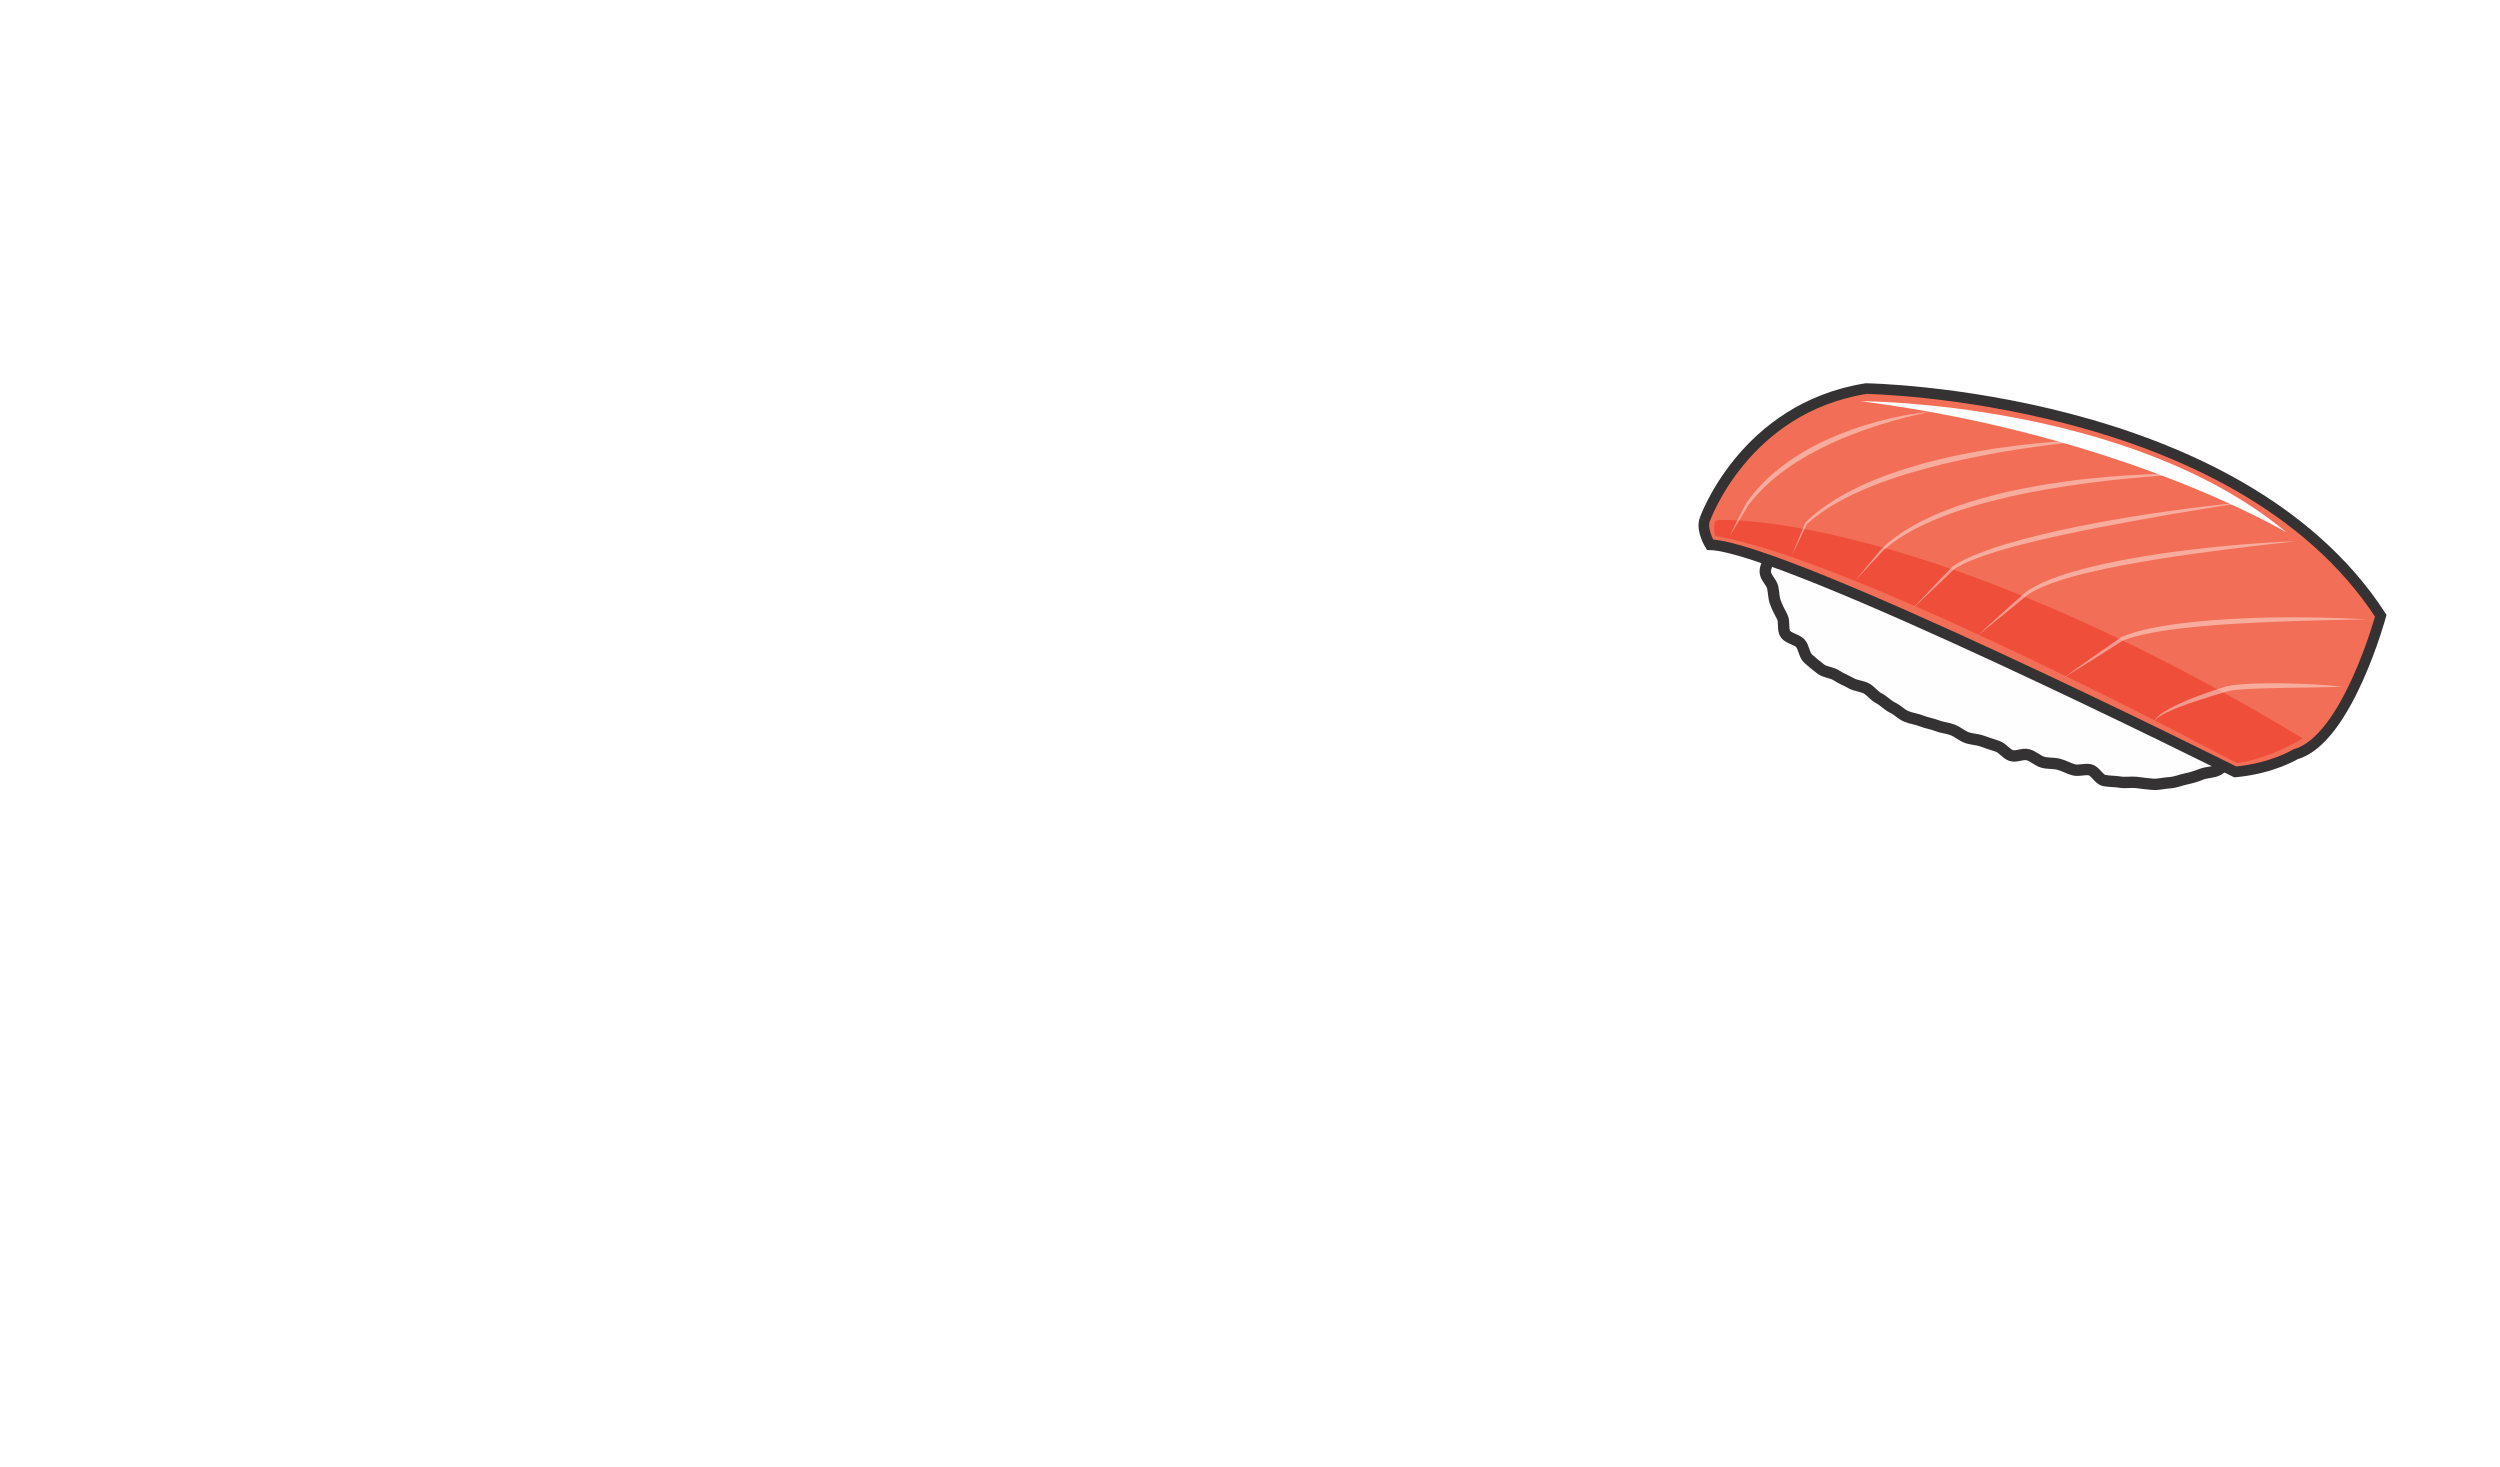
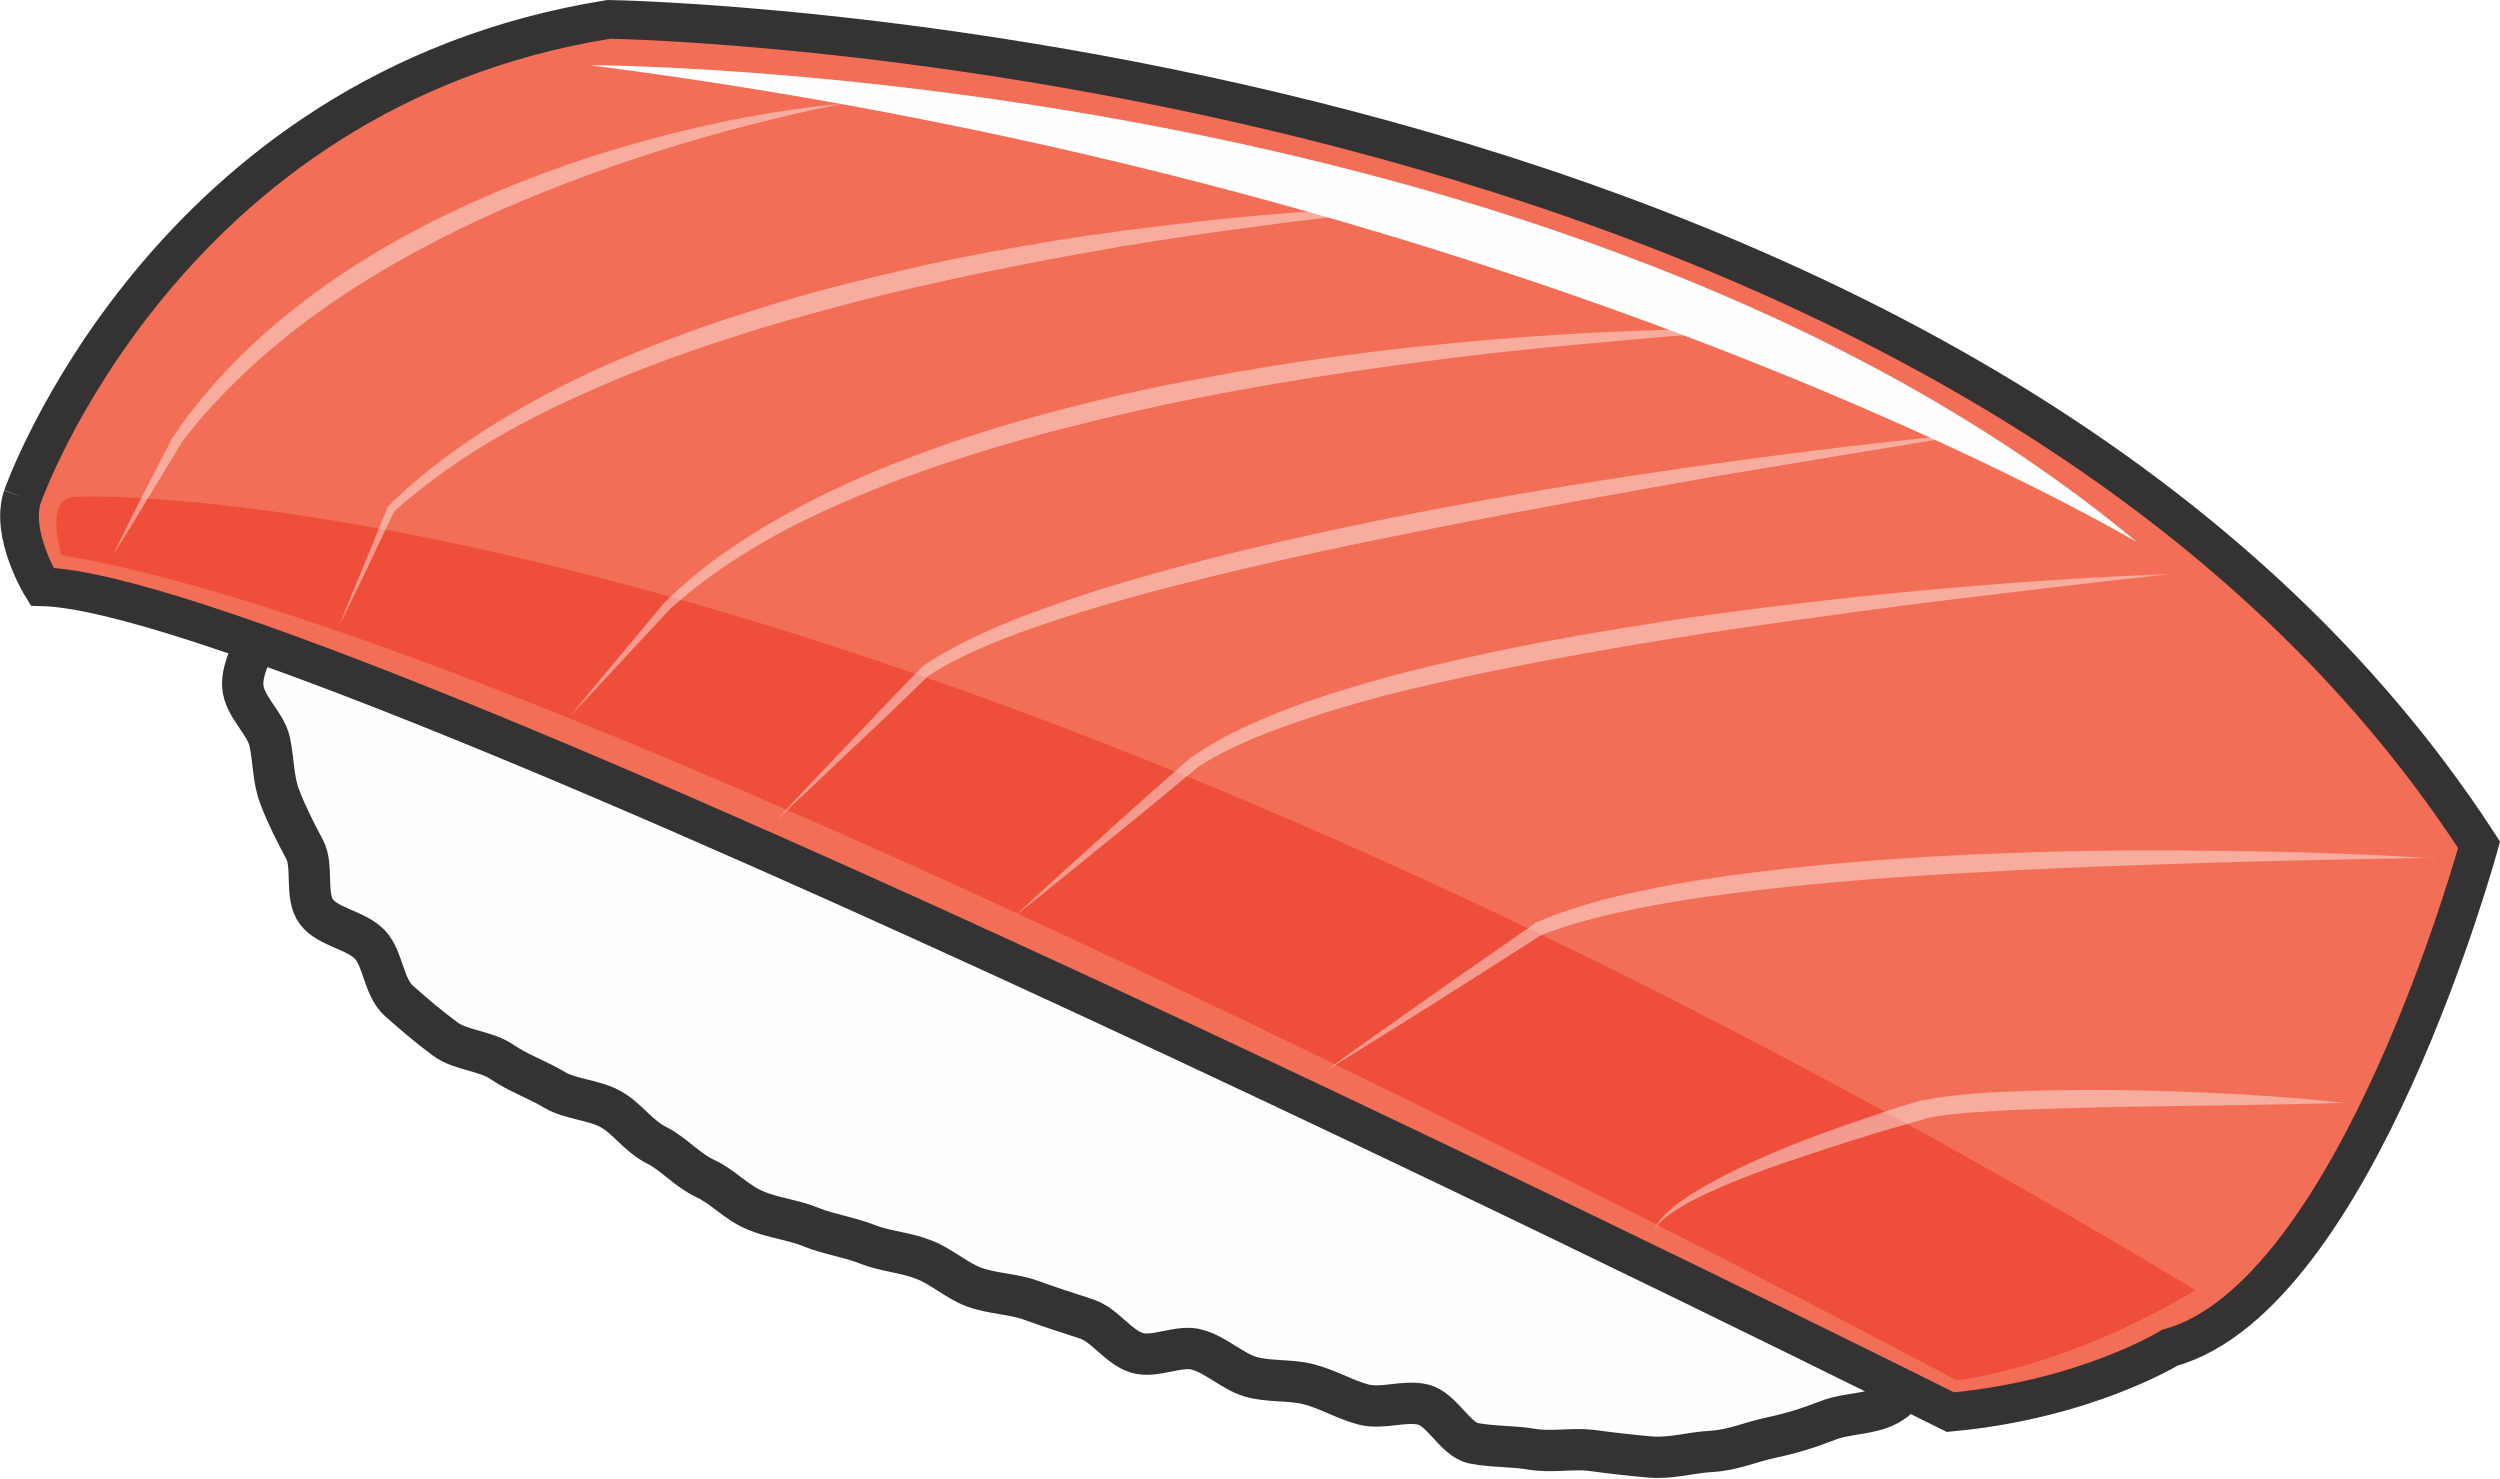
- <svg xmlns="http://www.w3.org/2000/svg" version="1.1" x="0" y="0" width="1198.786" height="703.434" viewBox="0, 0, 1198.786, 703.434" id="svg515">
-   <defs id="defs326">
-     <linearGradient id="Gradient_1" gradientUnits="userSpaceOnUse" x1="12316.9" y1="9886.52" x2="16264.7" y2="9886.52" gradientTransform="matrix(0.072,0,0,0.072,-592.087,-490.172)">
-       <stop offset="0" stop-color="#7093A4" id="stop2" />
-       <stop offset="0.039" stop-color="#7093A4" id="stop4" />
-       <stop offset="0.341" stop-color="#7498A9" id="stop6" />
-       <stop offset="1" stop-color="#799DAF" id="stop8" />
-       <stop offset="1" stop-color="#799DAF" id="stop10" />
-     </linearGradient>
-     <linearGradient id="Gradient_2" gradientUnits="userSpaceOnUse" x1="10937.5" y1="8475.239" x2="10878.7" y2="9788.41" gradientTransform="matrix(0.072,0,0,0.072,-592.087,-490.172)">
-       <stop offset="0" stop-color="#FBBB78" id="stop13" />
-       <stop offset="0.102" stop-color="#FBB66A" id="stop15" />
-       <stop offset="0.569" stop-color="#FBB159" id="stop17" />
-       <stop offset="1" stop-color="#C9842E" id="stop19" />
-     </linearGradient>
-     <linearGradient id="Gradient_3" gradientUnits="userSpaceOnUse" x1="11790.7" y1="8210.891" x2="11617.5" y2="9764.99" gradientTransform="matrix(0.072,0,0,0.072,-592.087,-490.172)">
-       <stop offset="0" stop-color="#FBBB78" id="stop22" />
-       <stop offset="0.102" stop-color="#FBB66A" id="stop24" />
-       <stop offset="0.569" stop-color="#FBB159" id="stop26" />
-       <stop offset="1" stop-color="#C9842E" id="stop28" />
-     </linearGradient>
-     <linearGradient id="Gradient_4" gradientUnits="userSpaceOnUse" x1="9357.391" y1="10142.8" x2="12957.7" y2="10521.2" gradientTransform="matrix(0.072,0,0,0.072,-592.087,-490.172)">
-       <stop offset="0" stop-color="#000000" id="stop31" />
-       <stop offset="0.361" stop-color="#000000" id="stop33" />
-       <stop offset="0.62" stop-color="#515151" id="stop35" />
-       <stop offset="0.678" stop-color="#909090" id="stop37" />
-       <stop offset="0.761" stop-color="#515151" id="stop39" />
-       <stop offset="1" stop-color="#000000" id="stop41" />
-     </linearGradient>
-     <linearGradient id="Gradient_5" gradientUnits="userSpaceOnUse" x1="19242.5" y1="12262.8" x2="18446.201" y2="13096.101" gradientTransform="matrix(0.072,0,0,0.072,-592.087,-490.172)">
-       <stop offset="0" stop-color="#D5443A" id="stop44" />
-       <stop offset="0.651" stop-color="#E79B80" id="stop46" />
-       <stop offset="0.871" stop-color="#FFFFFF" id="stop48" />
-       <stop offset="1" stop-color="#FFFFFF" id="stop50" />
-     </linearGradient>
-     <linearGradient id="Gradient_6" gradientUnits="userSpaceOnUse" x1="19065.9" y1="12522" x2="18359.301" y2="13301.102" gradientTransform="matrix(0.072,0,0,0.072,-592.087,-490.172)">
-       <stop offset="0" stop-color="#D5443A" id="stop53" />
-       <stop offset="0.651" stop-color="#E79B80" id="stop55" />
-       <stop offset="0.871" stop-color="#FFFFFF" id="stop57" />
-       <stop offset="1" stop-color="#FFFFFF" id="stop59" />
-     </linearGradient>
-     <linearGradient id="Gradient_7" gradientUnits="userSpaceOnUse" x1="19036.301" y1="12359.5" x2="18329.701" y2="13138.7" gradientTransform="matrix(0.072,0,0,0.072,-592.087,-490.172)">
-       <stop offset="0" stop-color="#D5443A" id="stop62" />
-       <stop offset="0.651" stop-color="#E79B80" id="stop64" />
-       <stop offset="0.871" stop-color="#FFFFFF" id="stop66" />
-       <stop offset="1" stop-color="#FFFFFF" id="stop68" />
-     </linearGradient>
-     <linearGradient id="Gradient_8" gradientUnits="userSpaceOnUse" x1="18111.799" y1="11442" x2="13042.8" y2="11442" gradientTransform="matrix(0.072,0,0,0.072,-592.087,-490.172)">
-       <stop offset="0" stop-color="#F16244" id="stop71" />
-       <stop offset="0.29" stop-color="#F8AB8E" id="stop73" />
-       <stop offset="0.388" stop-color="#FFFFFF" id="stop75" />
-       <stop offset="1" stop-color="#FFFFFF" id="stop77" />
-     </linearGradient>
-     <linearGradient id="Gradient_9" gradientUnits="userSpaceOnUse" x1="15904.9" y1="11481" x2="14595.701" y2="11154.601" gradientTransform="matrix(0.072,0,0,0.072,-592.087,-490.172)">
-       <stop offset="0" stop-color="#F16244" id="stop80" />
-       <stop offset="0.122" stop-color="#F16244" id="stop82" />
-       <stop offset="0.231" stop-color="#F26D4A" id="stop84" />
-       <stop offset="0.322" stop-color="#F37952" id="stop86" />
-       <stop offset="0.722" stop-color="#FAB799" id="stop88" />
-       <stop offset="1" stop-color="#FFFFFF" id="stop90" />
-     </linearGradient>
-     <linearGradient id="Gradient_10" gradientUnits="userSpaceOnUse" x1="15149.699" y1="11268.399" x2="13869.6" y2="10949.3" gradientTransform="matrix(0.072,0,0,0.072,-592.087,-490.172)">
-       <stop offset="0" stop-color="#F16244" id="stop93" />
-       <stop offset="0.122" stop-color="#F16244" id="stop95" />
-       <stop offset="0.231" stop-color="#F26D4A" id="stop97" />
-       <stop offset="0.322" stop-color="#F37952" id="stop99" />
-       <stop offset="0.722" stop-color="#FAB799" id="stop101" />
-       <stop offset="1" stop-color="#FFFFFF" id="stop103" />
-     </linearGradient>
-     <linearGradient id="Gradient_11" gradientUnits="userSpaceOnUse" x1="14480.4" y1="11049" x2="13114.2" y2="10708.4" gradientTransform="matrix(0.072,0,0,0.072,-592.087,-490.172)">
-       <stop offset="0" stop-color="#F16244" id="stop106" />
-       <stop offset="0.122" stop-color="#F16244" id="stop108" />
-       <stop offset="0.231" stop-color="#F26D4A" id="stop110" />
-       <stop offset="0.322" stop-color="#F37952" id="stop112" />
-       <stop offset="0.722" stop-color="#FAB799" id="stop114" />
-       <stop offset="1" stop-color="#FFFFFF" id="stop116" />
-     </linearGradient>
-     <linearGradient id="Gradient_12" gradientUnits="userSpaceOnUse" x1="16569" y1="11681.5" x2="15266.199" y2="11356.7" gradientTransform="matrix(0.072,0,0,0.072,-592.087,-490.172)">
-       <stop offset="0" stop-color="#F16244" id="stop119" />
-       <stop offset="0.122" stop-color="#F16244" id="stop121" />
-       <stop offset="0.231" stop-color="#F26D4A" id="stop123" />
-       <stop offset="0.322" stop-color="#F37952" id="stop125" />
-       <stop offset="0.722" stop-color="#FAB799" id="stop127" />
-       <stop offset="1" stop-color="#FFFFFF" id="stop129" />
-     </linearGradient>
-     <linearGradient id="Gradient_13" gradientUnits="userSpaceOnUse" x1="17384.102" y1="11934.801" x2="15977.101" y2="11583.9" gradientTransform="matrix(0.072,0,0,0.072,-592.087,-490.172)">
-       <stop offset="0" stop-color="#F16244" id="stop132" />
-       <stop offset="0.122" stop-color="#F16244" id="stop134" />
-       <stop offset="0.231" stop-color="#F26D4A" id="stop136" />
-       <stop offset="0.322" stop-color="#F37952" id="stop138" />
-       <stop offset="0.722" stop-color="#FAB799" id="stop140" />
-       <stop offset="1" stop-color="#FFFFFF" id="stop142" />
-     </linearGradient>
-     <linearGradient id="Gradient_14" gradientUnits="userSpaceOnUse" x1="18037.301" y1="11719.399" x2="17271.4" y2="12433.699" gradientTransform="matrix(0.072,0,0,0.072,-592.087,-490.172)">
-       <stop offset="0" stop-color="#D5443A" id="stop145" />
-       <stop offset="0.651" stop-color="#E79B80" id="stop147" />
-       <stop offset="0.871" stop-color="#FFFFFF" id="stop149" />
-       <stop offset="1" stop-color="#FFFFFF" id="stop151" />
-     </linearGradient>
-     <linearGradient id="Gradient_15" gradientUnits="userSpaceOnUse" x1="17783.6" y1="11893.3" x2="17325.6" y2="12454.5" gradientTransform="matrix(0.072,0,0,0.072,-592.087,-490.172)">
-       <stop offset="0" stop-color="#D5443A" id="stop154" />
-       <stop offset="0.651" stop-color="#E79B80" id="stop156" />
-       <stop offset="0.871" stop-color="#FFFFFF" id="stop158" />
-       <stop offset="1" stop-color="#FFFFFF" id="stop160" />
-     </linearGradient>
-     <linearGradient id="Gradient_16" gradientUnits="userSpaceOnUse" x1="17598.199" y1="12587.2" x2="17658.199" y2="12397.8" gradientTransform="matrix(0.072,0,0,0.072,-592.087,-490.172)">
-       <stop offset="0" stop-color="#D5443A" id="stop163" />
-       <stop offset="0.651" stop-color="#E79B80" id="stop165" />
-       <stop offset="0.871" stop-color="#FFFFFF" id="stop167" />
-       <stop offset="1" stop-color="#FFFFFF" id="stop169" />
-     </linearGradient>
-     <linearGradient id="Gradient_17" gradientUnits="userSpaceOnUse" x1="12385.898" y1="12509.4" x2="12385.898" y2="10046.7" gradientTransform="matrix(0.072,0,0,0.072,-592.087,-490.172)">
-       <stop offset="0" stop-color="#008C54" id="stop172" />
-       <stop offset="0.271" stop-color="#355E4B" id="stop174" />
-       <stop offset="0.31" stop-color="#355E4B" id="stop176" />
-       <stop offset="0.671" stop-color="#00A859" id="stop178" />
-       <stop offset="0.71" stop-color="#00A859" id="stop180" />
-       <stop offset="0.969" stop-color="#49B753" id="stop182" />
-       <stop offset="1" stop-color="#49B753" id="stop184" />
-     </linearGradient>
-     <radialGradient id="Gradient_18" gradientUnits="userSpaceOnUse" cx="12195.3" cy="11085.6" r="163.803" gradientTransform="matrix(0.072,0,0,0.072,-592.087,-490.172)">
-       <stop offset="0" stop-color="#FEFEFE" id="stop187" />
-       <stop offset="0.188" stop-color="#F7AB9A" id="stop189" />
-       <stop offset="1" stop-color="#F05936" id="stop191" />
-     </radialGradient>
-     <radialGradient id="Gradient_19" gradientUnits="userSpaceOnUse" cx="11801" cy="11206.9" r="163.803" gradientTransform="matrix(0.072,0,0,0.072,-592.087,-490.172)">
-       <stop offset="0" stop-color="#FEFEFE" id="stop194" />
-       <stop offset="0.188" stop-color="#F7AB9A" id="stop196" />
-       <stop offset="1" stop-color="#F05936" id="stop198" />
-     </radialGradient>
-     <radialGradient id="Gradient_20" gradientUnits="userSpaceOnUse" cx="12660.5" cy="10984.5" r="163.803" gradientTransform="matrix(0.072,0,0,0.072,-592.087,-490.172)">
-       <stop offset="0" stop-color="#FEFEFE" id="stop201" />
-       <stop offset="0.188" stop-color="#F7AB9A" id="stop203" />
-       <stop offset="1" stop-color="#F05936" id="stop205" />
-     </radialGradient>
-     <radialGradient id="Gradient_21" gradientUnits="userSpaceOnUse" cx="13085.1" cy="11085.6" r="163.803" gradientTransform="matrix(0.072,0,0,0.072,-592.087,-490.172)">
-       <stop offset="0" stop-color="#FEFEFE" id="stop208" />
-       <stop offset="0.188" stop-color="#F7AB9A" id="stop210" />
-       <stop offset="1" stop-color="#F05936" id="stop212" />
-     </radialGradient>
-     <radialGradient id="Gradient_22" gradientUnits="userSpaceOnUse" cx="13529.9" cy="11308" r="163.823" gradientTransform="matrix(0.072,0,0,0.072,-592.087,-490.172)">
-       <stop offset="0" stop-color="#FEFEFE" id="stop215" />
-       <stop offset="0.188" stop-color="#F7AB9A" id="stop217" />
-       <stop offset="1" stop-color="#F05936" id="stop219" />
-     </radialGradient>
-     <radialGradient id="Gradient_23" gradientUnits="userSpaceOnUse" cx="13893.9" cy="11409.1" r="163.783" gradientTransform="matrix(0.072,0,0,0.072,-592.087,-490.172)">
-       <stop offset="0" stop-color="#FEFEFE" id="stop222" />
-       <stop offset="0.188" stop-color="#F7AB9A" id="stop224" />
-       <stop offset="1" stop-color="#F05936" id="stop226" />
-     </radialGradient>
-     <radialGradient id="Gradient_24" gradientUnits="userSpaceOnUse" cx="14257.9" cy="11631.6" r="163.791" gradientTransform="matrix(0.072,0,0,0.072,-592.087,-490.172)">
-       <stop offset="0" stop-color="#FEFEFE" id="stop229" />
-       <stop offset="0.188" stop-color="#F7AB9A" id="stop231" />
-       <stop offset="1" stop-color="#F05936" id="stop233" />
-     </radialGradient>
-     <radialGradient id="Gradient_25" gradientUnits="userSpaceOnUse" cx="14480.401" cy="11854" r="163.791" gradientTransform="matrix(0.072,0,0,0.072,-592.087,-490.172)">
-       <stop offset="0" stop-color="#FEFEFE" id="stop236" />
-       <stop offset="0.188" stop-color="#F7AB9A" id="stop238" />
-       <stop offset="1" stop-color="#F05936" id="stop240" />
-     </radialGradient>
-     <radialGradient id="Gradient_26" gradientUnits="userSpaceOnUse" cx="14035.5" cy="11975.3" r="163.819" gradientTransform="matrix(0.072,0,0,0.072,-592.087,-490.172)">
-       <stop offset="0" stop-color="#FEFEFE" id="stop243" />
-       <stop offset="0.188" stop-color="#F7AB9A" id="stop245" />
-       <stop offset="1" stop-color="#F05936" id="stop247" />
-     </radialGradient>
-     <radialGradient id="Gradient_27" gradientUnits="userSpaceOnUse" cx="13636.2" cy="11721.4" r="166.213" gradientTransform="matrix(0.072,0,0,0.072,-592.087,-490.172)">
-       <stop offset="0" stop-color="#FEFEFE" id="stop250" />
-       <stop offset="0.188" stop-color="#F7AB9A" id="stop252" />
-       <stop offset="1" stop-color="#F05936" id="stop254" />
-     </radialGradient>
-     <radialGradient id="Gradient_28" gradientUnits="userSpaceOnUse" cx="13236.7" cy="11520.3" r="163.803" gradientTransform="matrix(0.072,0,0,0.072,-592.087,-490.172)">
-       <stop offset="0" stop-color="#FEFEFE" id="stop257" />
-       <stop offset="0.188" stop-color="#F7AB9A" id="stop259" />
-       <stop offset="1" stop-color="#F05936" id="stop261" />
-     </radialGradient>
-     <radialGradient id="Gradient_29" gradientUnits="userSpaceOnUse" cx="12791.8" cy="11399" r="163.819" gradientTransform="matrix(0.072,0,0,0.072,-592.087,-490.172)">
-       <stop offset="0" stop-color="#FEFEFE" id="stop264" />
-       <stop offset="0.188" stop-color="#F7AB9A" id="stop266" />
-       <stop offset="1" stop-color="#F05936" id="stop268" />
-     </radialGradient>
-     <radialGradient id="Gradient_30" gradientUnits="userSpaceOnUse" cx="12262.1" cy="11355.5" r="168.28" gradientTransform="matrix(0.072,0,0,0.072,-592.087,-490.172)">
-       <stop offset="0" stop-color="#FEFEFE" id="stop271" />
-       <stop offset="0.188" stop-color="#F7AB9A" id="stop273" />
-       <stop offset="1" stop-color="#F05936" id="stop275" />
-     </radialGradient>
-     <radialGradient id="Gradient_31" gradientUnits="userSpaceOnUse" cx="11918.3" cy="11476.9" r="168.28" gradientTransform="matrix(0.072,0,0,0.072,-592.087,-490.172)">
-       <stop offset="0" stop-color="#FEFEFE" id="stop278" />
-       <stop offset="0.188" stop-color="#F7AB9A" id="stop280" />
-       <stop offset="1" stop-color="#F05936" id="stop282" />
-     </radialGradient>
-     <radialGradient id="Gradient_32" gradientUnits="userSpaceOnUse" cx="12343" cy="11719.6" r="168.28" gradientTransform="matrix(0.072,0,0,0.072,-592.087,-490.172)">
-       <stop offset="0" stop-color="#FEFEFE" id="stop285" />
-       <stop offset="0.188" stop-color="#F7AB9A" id="stop287" />
-       <stop offset="1" stop-color="#F05936" id="stop289" />
-     </radialGradient>
-     <radialGradient id="Gradient_33" gradientUnits="userSpaceOnUse" cx="12767.6" cy="11780.2" r="168.291" gradientTransform="matrix(0.072,0,0,0.072,-592.087,-490.172)">
-       <stop offset="0" stop-color="#FEFEFE" id="stop292" />
-       <stop offset="0.188" stop-color="#F7AB9A" id="stop294" />
-       <stop offset="1" stop-color="#F05936" id="stop296" />
-     </radialGradient>
-     <radialGradient id="Gradient_34" gradientUnits="userSpaceOnUse" cx="13192.3" cy="11921.8" r="168.283" gradientTransform="matrix(0.072,0,0,0.072,-592.087,-490.172)">
-       <stop offset="0" stop-color="#FEFEFE" id="stop299" />
-       <stop offset="0.188" stop-color="#F7AB9A" id="stop301" />
-       <stop offset="1" stop-color="#F05936" id="stop303" />
-     </radialGradient>
-     <radialGradient id="Gradient_35" gradientUnits="userSpaceOnUse" cx="13616.9" cy="12002.7" r="168.295" gradientTransform="matrix(0.072,0,0,0.072,-592.087,-490.172)">
-       <stop offset="0" stop-color="#FEFEFE" id="stop306" />
-       <stop offset="0.188" stop-color="#F7AB9A" id="stop308" />
-       <stop offset="1" stop-color="#F05936" id="stop310" />
-     </radialGradient>
-     <linearGradient id="Gradient_36" gradientUnits="userSpaceOnUse" x1="11145.5" y1="12594.389" x2="14745.9" y2="12972.789" gradientTransform="matrix(0.072,0,0,0.072,-592.087,-490.172)">
-       <stop offset="0" stop-color="#000000" id="stop313" />
-       <stop offset="0.361" stop-color="#000000" id="stop315" />
-       <stop offset="0.62" stop-color="#515151" id="stop317" />
-       <stop offset="0.678" stop-color="#909090" id="stop319" />
-       <stop offset="0.761" stop-color="#515151" id="stop321" />
-       <stop offset="1" stop-color="#000000" id="stop323" />
-     </linearGradient>
-   </defs>
-   <g id="Salmon">
+ <svg xmlns="http://www.w3.org/2000/svg" version="1.1" x="0" y="0" width="256" height="151.353" viewBox="0 0 256 151.353" id="svg515">
+   <defs id="defs326" />
+   <g id="Salmon" transform="matrix(0.7758934,0,0,0.7758934,-631.9171,-142.5922)">
    <g id="g63560">
      <path style="fill:#fefefe" id="path63556" d="m 848.142,250.99 c -0.504,2.664 1.368,5.544 1.08,8.064 -0.288,2.664 -0.864,5.04 -0.936,7.56 -0.072,2.664 -2.016,5.256 -1.8,7.775 0.216,2.664 2.952,4.752 3.528,7.2 0.576,2.592 0.432,5.04 1.368,7.416 0.936,2.448 2.016,4.536 3.24,6.84 1.224,2.232 0,6.192 1.584,8.28 1.512,2.016 5.184,2.376 7.056,4.32 1.728,1.8 1.8,5.616 3.816,7.416 1.872,1.656 3.96,3.456 6.12,5.04 2.016,1.512 5.256,1.512 7.488,3.024 2.088,1.44 4.608,2.304 6.912,3.672 2.16,1.296 5.185,1.296 7.488,2.592 2.088,1.152 3.672,3.6 6.049,4.752 2.16,1.08 3.96,3.24 6.408,4.392 2.232,1.008 4.104,3.168 6.552,4.176 2.304,1.008 4.968,1.224 7.416,2.232 2.304,0.936 4.968,1.296 7.344,2.232 2.304,0.936 5.04,1.08 7.416,2.016 2.376,0.864 4.392,2.808 6.768,3.672 2.376,0.864 5.112,0.864 7.488,1.728 2.376,0.864 4.824,1.656 7.272,2.448 2.448,0.792 4.176,3.672 6.624,4.464 2.448,0.792 5.688,-1.152 8.136,-0.36 2.448,0.72 4.536,2.808 6.912,3.528 2.448,0.72 5.256,0.36 7.704,1.008 2.52,0.648 4.752,2.016 7.2,2.664 2.52,0.648 5.4,-0.576 7.848,0 2.52,0.576 4.248,4.608 6.696,5.112 2.593,0.504 5.257,0.36 7.705,0.792 2.592,0.432 5.328,-0.144 7.776,0.144 2.664,0.36 5.184,0.648 7.632,0.864 2.808,0.288 5.544,-0.576 8.208,-0.72 2.808,-0.144 5.184,-1.224 7.848,-1.8 2.736,-0.576 5.04,-1.296 7.632,-2.304 2.592,-1.008 5.544,-0.72 7.992,-2.088 2.376,-1.368 3.744,-3.96 5.976,-5.688 2.16,-1.656 6.984,-0.216 9.072,-2.16 1.944,-1.872 2.808,-5.112 4.608,-7.2 1.8,-2.016 4.608,-3.456 6.264,-5.688 1.512,-1.944 2.448,-4.896 3.456,-7.272 0.936,-2.304 -1.872,-5.76 -1.296,-8.352 0.504,-2.448 2.304,-4.536 2.52,-7.128 0.216,-2.52 -0.072,-4.968 -0.216,-7.56 -0.072,-2.592 0.216,-5.112 -0.144,-7.56 -0.432,-2.664 1.944,-6.048 1.296,-8.28 -0.864,-2.664 -3.168,-4.824 -4.248,-7.128 -1.224,-2.448 -3.888,-4.032 -5.4,-6.12 -1.512,-2.232 -1.512,-5.832 -3.312,-7.704 -1.872,-1.944 -3.816,-4.248 -5.904,-5.832 -2.16,-1.584 -6.624,0.504 -9,-0.792 -2.304,-1.224 -3.672,-4.392 -6.192,-5.328 -2.448,-0.935 -5.616,0.432 -8.208,-0.287 -2.52,-0.721 -4.464,-3.456 -7.128,-4.104 -2.52,-0.576 -5.328,-0.072 -7.992,-0.576 -2.592,-0.432 -5.328,0.144 -7.992,-0.216 -2.592,-0.36 -4.752,-4.248 -7.344,-4.608 -2.592,-0.36 -5.616,1.872 -8.208,1.512 -2.592,-0.36 -5.329,-0.36 -7.921,-0.792 -2.663,-0.36 -4.896,-2.88 -7.488,-3.312 -2.52,-0.504 -5.616,1.368 -8.136,0.792 -2.52,-0.576 -4.176,-4.392 -6.696,-5.112 -2.52,-0.648 -4.752,-2.088 -7.2,-2.808 -2.448,-0.72 -5.112,-0.792 -7.632,-1.584 -2.448,-0.792 -5.328,-0.216 -7.848,-1.08 -2.448,-0.792 -4.608,-2.664 -7.056,-3.456 -2.448,-0.792 -5.184,-0.936 -7.632,-1.728 -2.448,-0.792 -5.256,-0.72 -7.704,-1.44 -2.52,-0.72 -5.112,-1.08 -7.56,-1.8 -2.52,-0.72 -5.4,0.288 -7.92,-0.36 -2.52,-0.576 -4.464,-3.672 -6.984,-4.176 -2.592,-0.504 -5.184,-0.504 -7.704,-0.864 -2.592,-0.36 -5.112,-1.872 -7.632,-2.016 -2.592,-0.144 -5.329,-0.936 -7.921,-0.864 -2.592,0.072 -4.896,3.888 -7.488,4.176 -2.592,0.288 -5.4,-1.224 -7.92,-0.648 -2.52,0.576 -4.464,2.808 -6.912,3.744 -2.376,0.864 -5.4,0.288 -7.776,1.44 -2.232,1.152 -3.096,4.536 -5.328,5.976 -4.68,3.168 -5.976,1.44 -9.648,5.688 z" />
      <path style="fill-opacity:0;stroke:#343232;stroke-width:5.453" id="path63558" d="m 848.142,250.99 c -0.504,2.664 1.368,5.544 1.08,8.064 -0.288,2.664 -0.864,5.04 -0.936,7.56 -0.072,2.664 -2.016,5.256 -1.8,7.775 0.216,2.664 2.952,4.752 3.528,7.2 0.576,2.592 0.432,5.04 1.368,7.416 0.936,2.448 2.016,4.536 3.24,6.84 1.224,2.232 0,6.192 1.584,8.28 1.512,2.016 5.184,2.376 7.056,4.32 1.728,1.8 1.8,5.616 3.816,7.416 1.872,1.656 3.96,3.456 6.12,5.04 2.016,1.512 5.256,1.512 7.488,3.024 2.088,1.44 4.608,2.304 6.912,3.672 2.16,1.296 5.185,1.296 7.488,2.592 2.088,1.152 3.672,3.6 6.049,4.752 2.16,1.08 3.96,3.24 6.408,4.392 2.232,1.008 4.104,3.168 6.552,4.176 2.304,1.008 4.968,1.224 7.416,2.232 2.304,0.936 4.968,1.296 7.344,2.232 2.304,0.936 5.04,1.08 7.416,2.016 2.376,0.864 4.392,2.808 6.768,3.672 2.376,0.864 5.112,0.864 7.488,1.728 2.376,0.864 4.824,1.656 7.272,2.448 2.448,0.792 4.176,3.672 6.624,4.464 2.448,0.792 5.688,-1.152 8.136,-0.36 2.448,0.72 4.536,2.808 6.912,3.528 2.448,0.72 5.256,0.36 7.704,1.008 2.52,0.648 4.752,2.016 7.2,2.664 2.52,0.648 5.4,-0.576 7.848,0 2.52,0.576 4.248,4.608 6.696,5.112 2.593,0.504 5.257,0.36 7.705,0.792 2.592,0.432 5.328,-0.144 7.776,0.144 2.664,0.36 5.184,0.648 7.632,0.864 2.808,0.288 5.544,-0.576 8.208,-0.72 2.808,-0.144 5.184,-1.224 7.848,-1.8 2.736,-0.576 5.04,-1.296 7.632,-2.304 2.592,-1.008 5.544,-0.72 7.992,-2.088 2.376,-1.368 3.744,-3.96 5.976,-5.688 2.16,-1.656 6.984,-0.216 9.072,-2.16 1.944,-1.872 2.808,-5.112 4.608,-7.2 1.8,-2.016 4.608,-3.456 6.264,-5.688 1.512,-1.944 2.448,-4.896 3.456,-7.272 0.936,-2.304 -1.872,-5.76 -1.296,-8.352 0.504,-2.448 2.304,-4.536 2.52,-7.128 0.216,-2.52 -0.072,-4.968 -0.216,-7.56 -0.072,-2.592 0.216,-5.112 -0.144,-7.56 -0.432,-2.664 1.944,-6.048 1.296,-8.28 -0.864,-2.664 -3.168,-4.824 -4.248,-7.128 -1.224,-2.448 -3.888,-4.032 -5.4,-6.12 -1.512,-2.232 -1.512,-5.832 -3.312,-7.704 -1.872,-1.944 -3.816,-4.248 -5.904,-5.832 -2.16,-1.584 -6.624,0.504 -9,-0.792 -2.304,-1.224 -3.672,-4.392 -6.192,-5.328 -2.448,-0.935 -5.616,0.432 -8.208,-0.287 -2.52,-0.721 -4.464,-3.456 -7.128,-4.104 -2.52,-0.576 -5.328,-0.072 -7.992,-0.576 -2.592,-0.432 -5.328,0.144 -7.992,-0.216 -2.592,-0.36 -4.752,-4.248 -7.344,-4.608 -2.592,-0.36 -5.616,1.872 -8.208,1.512 -2.592,-0.36 -5.329,-0.36 -7.921,-0.792 -2.663,-0.36 -4.896,-2.88 -7.488,-3.312 -2.52,-0.504 -5.616,1.368 -8.136,0.792 -2.52,-0.576 -4.176,-4.392 -6.696,-5.112 -2.52,-0.648 -4.752,-2.088 -7.2,-2.808 -2.448,-0.72 -5.112,-0.792 -7.632,-1.584 -2.448,-0.792 -5.328,-0.216 -7.848,-1.08 -2.448,-0.792 -4.608,-2.664 -7.056,-3.456 -2.448,-0.792 -5.184,-0.936 -7.632,-1.728 -2.448,-0.792 -5.256,-0.72 -7.704,-1.44 -2.52,-0.72 -5.112,-1.08 -7.56,-1.8 -2.52,-0.72 -5.4,0.288 -7.92,-0.36 -2.52,-0.576 -4.464,-3.672 -6.984,-4.176 -2.592,-0.504 -5.184,-0.504 -7.704,-0.864 -2.592,-0.36 -5.112,-1.872 -7.632,-2.016 -2.592,-0.144 -5.329,-0.936 -7.921,-0.864 -2.592,0.072 -4.896,3.888 -7.488,4.176 -2.592,0.288 -5.4,-1.224 -7.92,-0.648 -2.52,0.576 -4.464,2.808 -6.912,3.744 -2.376,0.864 -5.4,0.288 -7.776,1.44 -2.232,1.152 -3.096,4.536 -5.328,5.976 -4.68,3.168 -5.976,1.44 -9.648,5.688" />
    </g>
    <g id="g63588">
      <g id="g63566">
        <path style="fill:#f26e56" id="path63562" d="m 817.398,249.334 c 0,0 18.72,-53.64 77.4,-63 0,0 177.842,2.592 246.819,108.935 0,0 -16.2,59.544 -40.825,66.384 0,0 -11.088,6.84 -28.944,8.496 0,0 -216.146,-108.071 -251.858,-108.935 0,0 -4.248,-6.84 -2.592,-11.88 z" />
        <path style="fill-opacity:0;stroke:#343232;stroke-width:5.106" id="path63564" d="m 817.398,249.334 c 0,0 18.72,-53.64 77.4,-63 0,0 177.842,2.592 246.819,108.935 0,0 -16.2,59.544 -40.825,66.384 0,0 -11.088,6.84 -28.944,8.496 0,0 -216.146,-108.071 -251.858,-108.935 0,0 -4.248,-6.84 -2.592,-11.88" />
      </g>
      <path style="fill:#ef4f3a" id="path63570" d="m 825.03,249.334 c 0,0 97.849,-4.248 279.146,104.687 0,0 -14.472,9.36 -31.464,11.952 0,0 -182.954,-97.848 -250.202,-108.935 0,0 -2.52,-8.496 2.52,-7.632 z" />
      <path style="fill:#fefefe;fill-opacity:0.431" id="path63572" d="m 1123.761,329.325 c -9.217,0.288 -18.505,0.36 -27.649,0.504 -4.608,0.072 -9.216,0.216 -13.824,0.36 -2.304,0.072 -4.608,0.216 -6.84,0.36 -2.304,0.144 -4.536,0.36 -6.696,0.792 h 0.072 c -3.168,0.936 -6.336,1.8 -9.504,2.808 -3.168,1.008 -6.264,2.016 -9.432,3.096 -3.096,1.08 -6.192,2.232 -9.216,3.6 -1.512,0.648 -2.952,1.368 -4.392,2.232 -0.72,0.432 -1.368,0.864 -2.016,1.368 -0.648,0.504 -1.224,1.08 -1.584,1.872 0.288,-0.792 0.792,-1.512 1.368,-2.088 0.576,-0.648 1.224,-1.152 1.872,-1.656 1.368,-1.008 2.808,-1.872 4.248,-2.664 2.952,-1.656 5.976,-3.024 9.072,-4.32 3.096,-1.296 6.192,-2.448 9.36,-3.528 3.168,-1.08 6.264,-2.16 9.504,-3.096 h 0.072 0.072 c 4.68,-0.864 9.36,-1.08 13.968,-1.224 4.608,-0.144 9.288,-0.144 13.896,-0.072 9.216,0.216 18.504,0.648 27.649,1.656 z" />
      <path style="fill:#fefefe;fill-opacity:0.431" id="path63574" d="m 1135.713,296.997 c -9.936,0.144 -19.873,0.36 -29.809,0.648 -4.968,0.144 -9.936,0.36 -14.904,0.504 -4.968,0.216 -9.936,0.432 -14.832,0.72 -9.864,0.504 -19.8,1.224 -29.592,2.376 -4.896,0.576 -9.792,1.224 -14.616,2.16 -4.824,0.936 -9.648,2.016 -14.184,3.816 l 0.144,-0.072 -7.128,4.536 c -2.377,1.512 -4.753,3.024 -7.129,4.536 -4.752,2.952 -9.504,5.976 -14.328,8.928 4.536,-3.312 9.144,-6.552 13.752,-9.792 2.305,-1.656 4.608,-3.24 6.913,-4.824 l 6.912,-4.824 0.072,-0.072 0.072,-0.072 c 4.68,-2.016 9.576,-3.312 14.472,-4.32 4.896,-1.008 9.864,-1.8 14.76,-2.376 9.864,-1.224 19.872,-1.944 29.808,-2.376 4.968,-0.216 9.936,-0.36 14.904,-0.432 4.968,-0.072 9.936,-0.072 14.904,0 9.936,0.072 19.873,0.36 29.809,1.008 z" />
      <path style="fill:#fefefe;fill-opacity:0.431" id="path63576" d="m 1100.792,259.558 c -10.944,1.152 -21.816,2.52 -32.688,3.816 -10.872,1.44 -21.744,2.88 -32.544,4.608 -5.4,0.864 -10.8,1.799 -16.2,2.807 -5.4,1.008 -10.728,2.088 -16.057,3.312 -5.328,1.224 -10.584,2.592 -15.768,4.32 -5.184,1.728 -10.296,3.6 -14.832,6.48 l 0.072,-0.072 c -4.032,3.312 -8.064,6.696 -12.096,9.936 -4.104,3.312 -8.136,6.624 -12.24,9.864 3.816,-3.6 7.704,-7.056 11.592,-10.584 3.888,-3.528 7.776,-6.984 11.736,-10.44 v 0 h 0.072 c 2.304,-1.584 4.824,-2.952 7.344,-4.104 2.52,-1.152 5.112,-2.16 7.704,-3.096 5.256,-1.8 10.512,-3.312 15.912,-4.608 5.328,-1.295 10.729,-2.448 16.129,-3.456 5.4,-1.008 10.872,-1.871 16.272,-2.735 10.872,-1.584 21.816,-2.88 32.76,-3.888 10.944,-1.008 21.888,-1.8 32.904,-2.16 z" />
      <path style="fill:#fefefe;fill-opacity:0.431" id="path63578" d="m 1076.096,240.838 c -11.808,1.872 -23.616,3.888 -35.424,5.832 -11.808,2.088 -23.544,4.176 -35.28,6.48 -11.737,2.304 -23.473,4.752 -34.993,7.704 -5.76,1.44 -11.52,3.096 -17.208,4.968 -2.808,0.936 -5.616,1.944 -8.352,3.096 -2.736,1.152 -5.4,2.448 -7.848,4.032 l 0.072,-0.073 c -3.312,3.24 -6.624,6.408 -10.008,9.576 -3.312,3.168 -6.696,6.336 -10.08,9.504 3.096,-3.384 6.336,-6.768 9.504,-10.08 3.168,-3.384 6.336,-6.695 9.576,-10.007 l 0.072,-0.072 0.072,-0.072 c 2.52,-1.728 5.256,-3.168 7.992,-4.392 2.736,-1.296 5.544,-2.376 8.424,-3.384 5.688,-2.088 11.448,-3.744 17.208,-5.328 11.592,-3.096 23.328,-5.616 35.137,-7.848 11.808,-2.232 23.616,-4.104 35.496,-5.76 11.88,-1.656 23.76,-3.096 35.712,-4.176 z" />
      <path style="fill:#fefefe;fill-opacity:0.431" id="path63580" d="m 1048.88,227.23 c -6.408,0.36 -12.744,0.792 -19.152,1.368 -6.336,0.576 -12.744,1.152 -19.08,1.872 -6.336,0.72 -12.673,1.584 -18.937,2.52 -6.336,0.936 -12.6,2.016 -18.864,3.24 -6.264,1.224 -12.456,2.664 -18.648,4.248 -6.12,1.584 -12.24,3.456 -18.216,5.544 -3.024,1.08 -5.976,2.232 -8.856,3.456 -2.952,1.224 -5.832,2.592 -8.64,4.032 -5.616,2.952 -10.944,6.408 -15.624,10.656 v 0 c -4.392,4.68 -8.712,9.432 -13.177,14.111 4.033,-4.967 8.209,-9.863 12.313,-14.831 v 0 0 c 4.608,-4.608 9.936,-8.28 15.552,-11.448 5.616,-3.168 11.52,-5.832 17.568,-8.064 6.048,-2.304 12.168,-4.176 18.36,-5.832 6.192,-1.656 12.456,-3.096 18.792,-4.248 6.336,-1.224 12.672,-2.232 19.008,-3.096 6.337,-0.864 12.744,-1.512 19.081,-2.088 12.744,-1.08 25.56,-1.656 38.376,-1.44 z" />
      <path style="fill:#fefefe;fill-opacity:0.431" id="path63582" d="m 1002.943,211.102 c -6.048,0.576 -12.024,1.224 -18,1.944 -5.976,0.792 -11.952,1.584 -17.928,2.52 -5.976,0.936 -11.88,2.016 -17.784,3.168 -5.904,1.152 -11.808,2.448 -17.64,3.816 -5.832,1.44 -11.664,3.024 -17.424,4.752 -5.76,1.8 -11.448,3.744 -16.993,5.976 -5.544,2.304 -11.016,4.752 -16.2,7.704 -5.256,2.952 -10.152,6.408 -14.616,10.368 l 0.144,-0.144 -3.6,7.56 c -1.224,2.52 -2.448,5.04 -3.672,7.56 1.008,-2.592 2.088,-5.184 3.168,-7.776 l 3.168,-7.776 v -0.072 l 0.072,-0.072 c 4.32,-4.32 9.288,-7.92 14.472,-11.16 5.184,-3.168 10.656,-5.976 16.272,-8.352 5.616,-2.376 11.305,-4.464 17.137,-6.264 5.76,-1.872 11.664,-3.456 17.568,-4.824 5.904,-1.44 11.88,-2.664 17.784,-3.672 5.976,-1.08 11.952,-1.944 18,-2.664 12.024,-1.512 24.12,-2.52 36.216,-2.664 z" />
      <path style="fill:#fefefe;fill-opacity:0.431" id="path63584" d="m 925.471,197.494 c -8.208,1.656 -16.344,3.744 -24.264,6.264 -7.992,2.52 -15.769,5.472 -23.329,8.928 -7.56,3.528 -14.832,7.56 -21.528,12.384 -6.696,4.824 -12.888,10.512 -17.928,17.064 l 0.072,-0.072 -4.536,7.488 c -1.512,2.52 -3.024,4.968 -4.608,7.488 1.296,-2.664 2.592,-5.256 3.888,-7.848 l 4.032,-7.776 v 0 l 0.072,-0.072 c 4.752,-7.056 10.872,-13.032 17.64,-18.144 6.768,-5.112 14.184,-9.288 21.888,-12.744 7.704,-3.456 15.697,-6.264 23.833,-8.424 8.136,-2.16 16.416,-3.816 24.768,-4.536 z" />
      <path style="fill:#fefefe" id="path63586" d="m 892.278,192.382 c 0,0 128.522,0 204.266,63 0,0 -78.264,-46.8 -204.266,-63 z" />
    </g>
  </g>
</svg>
